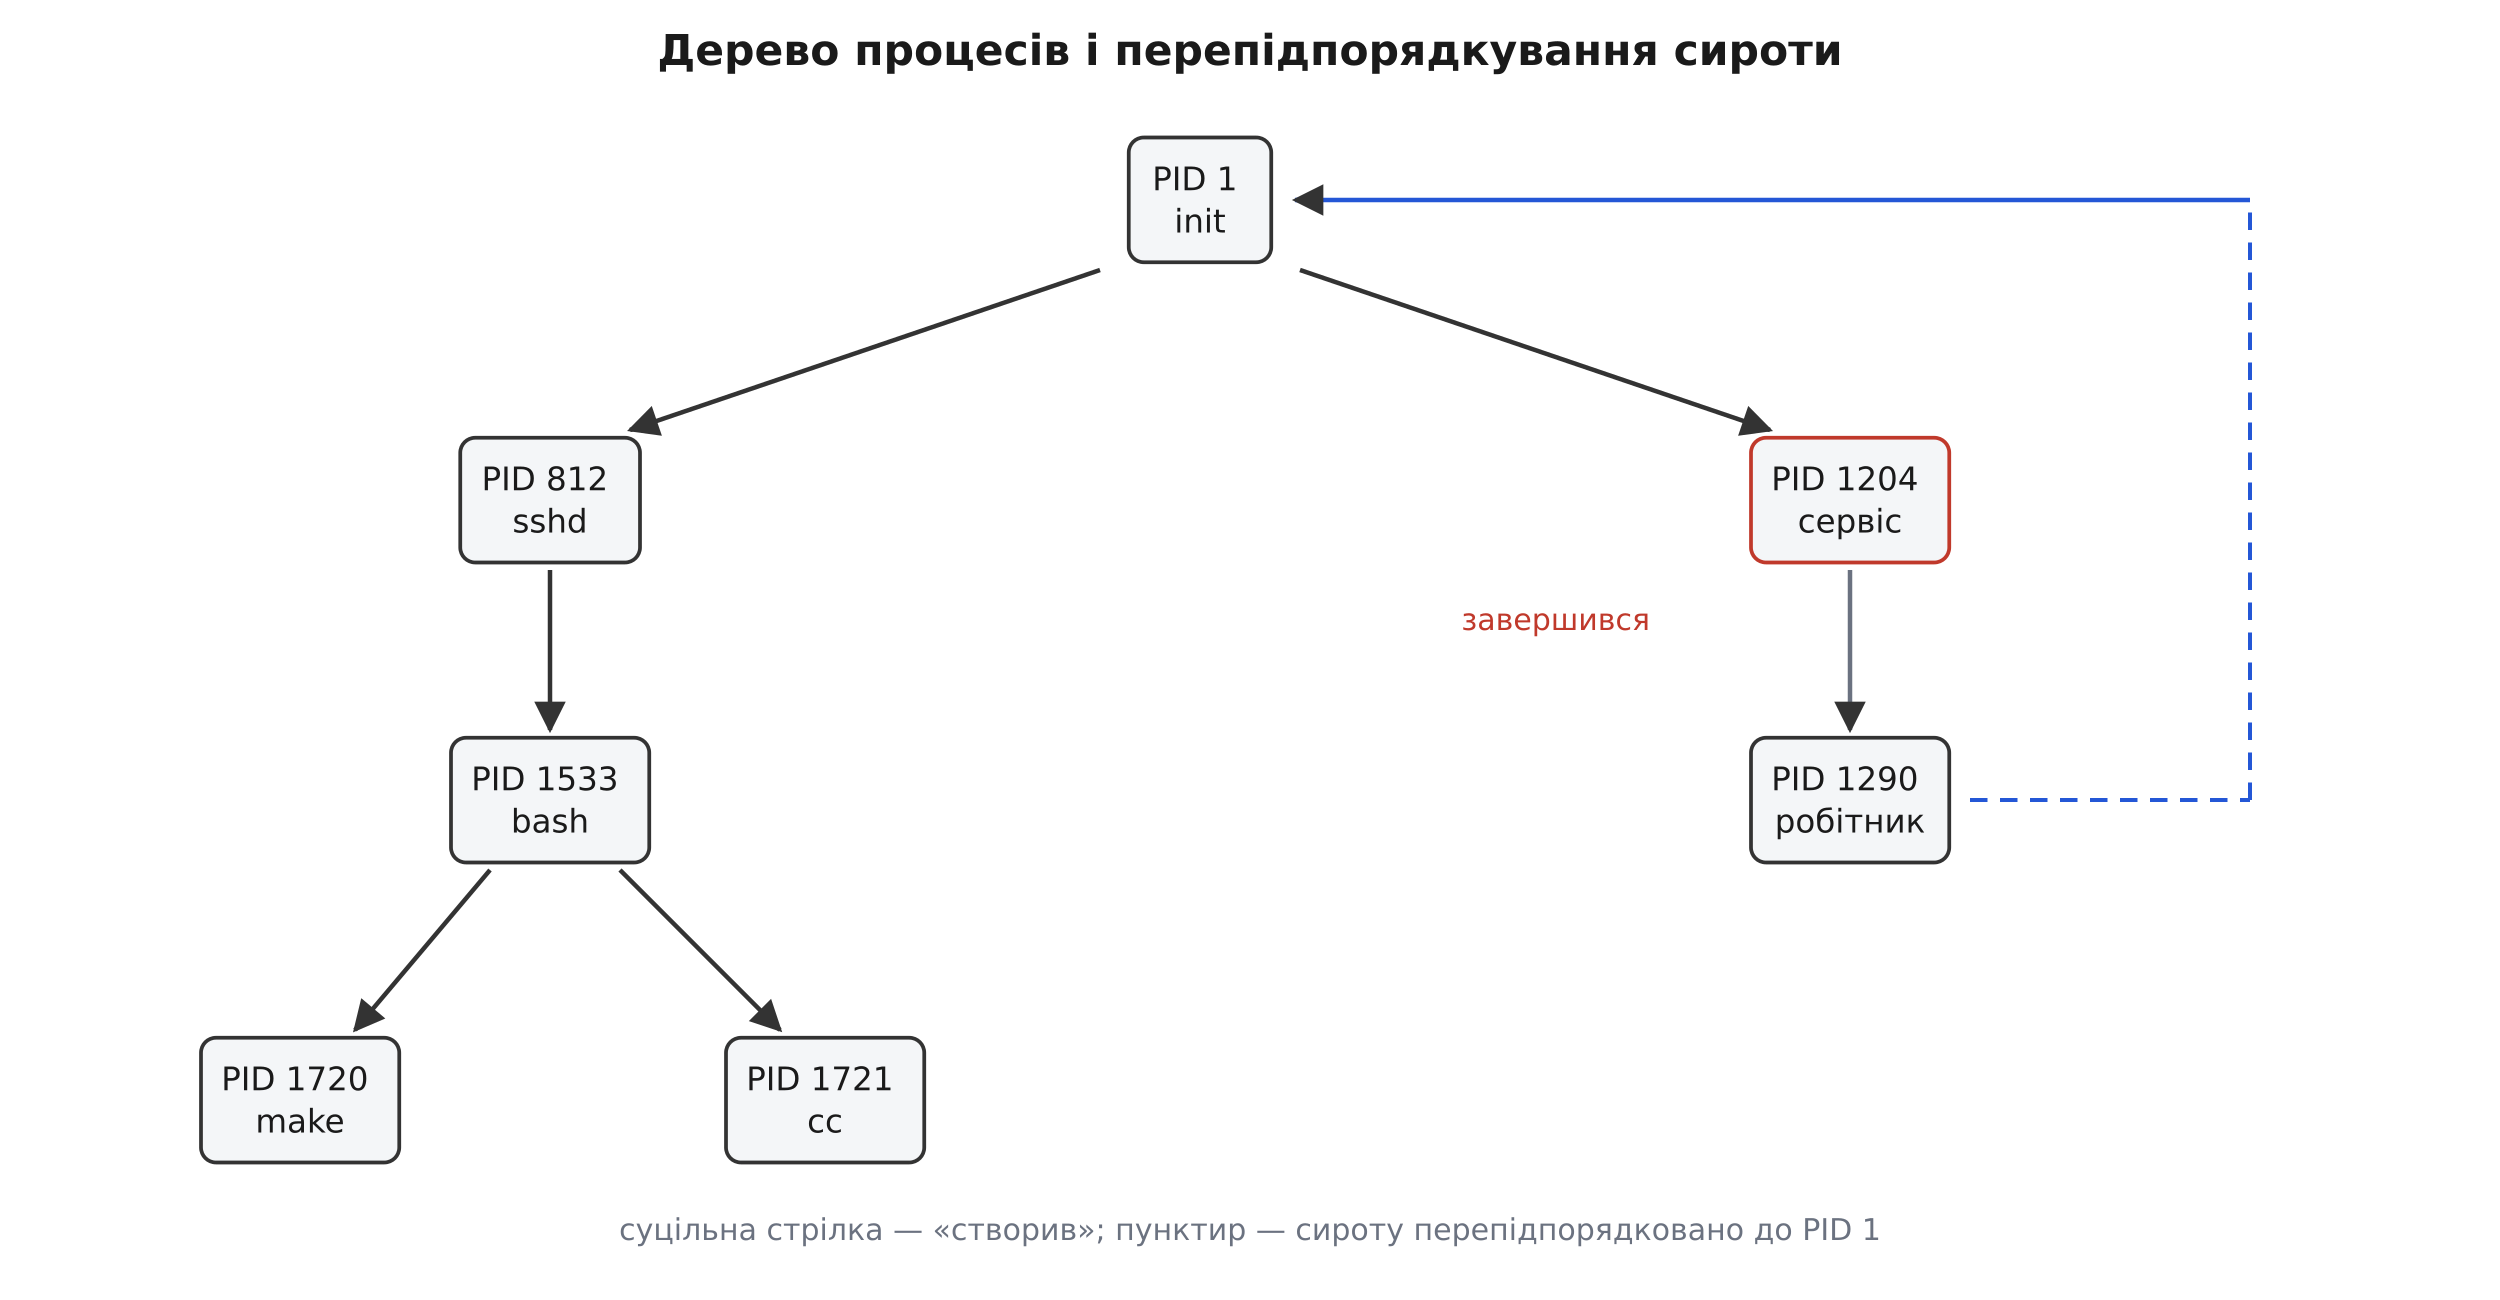
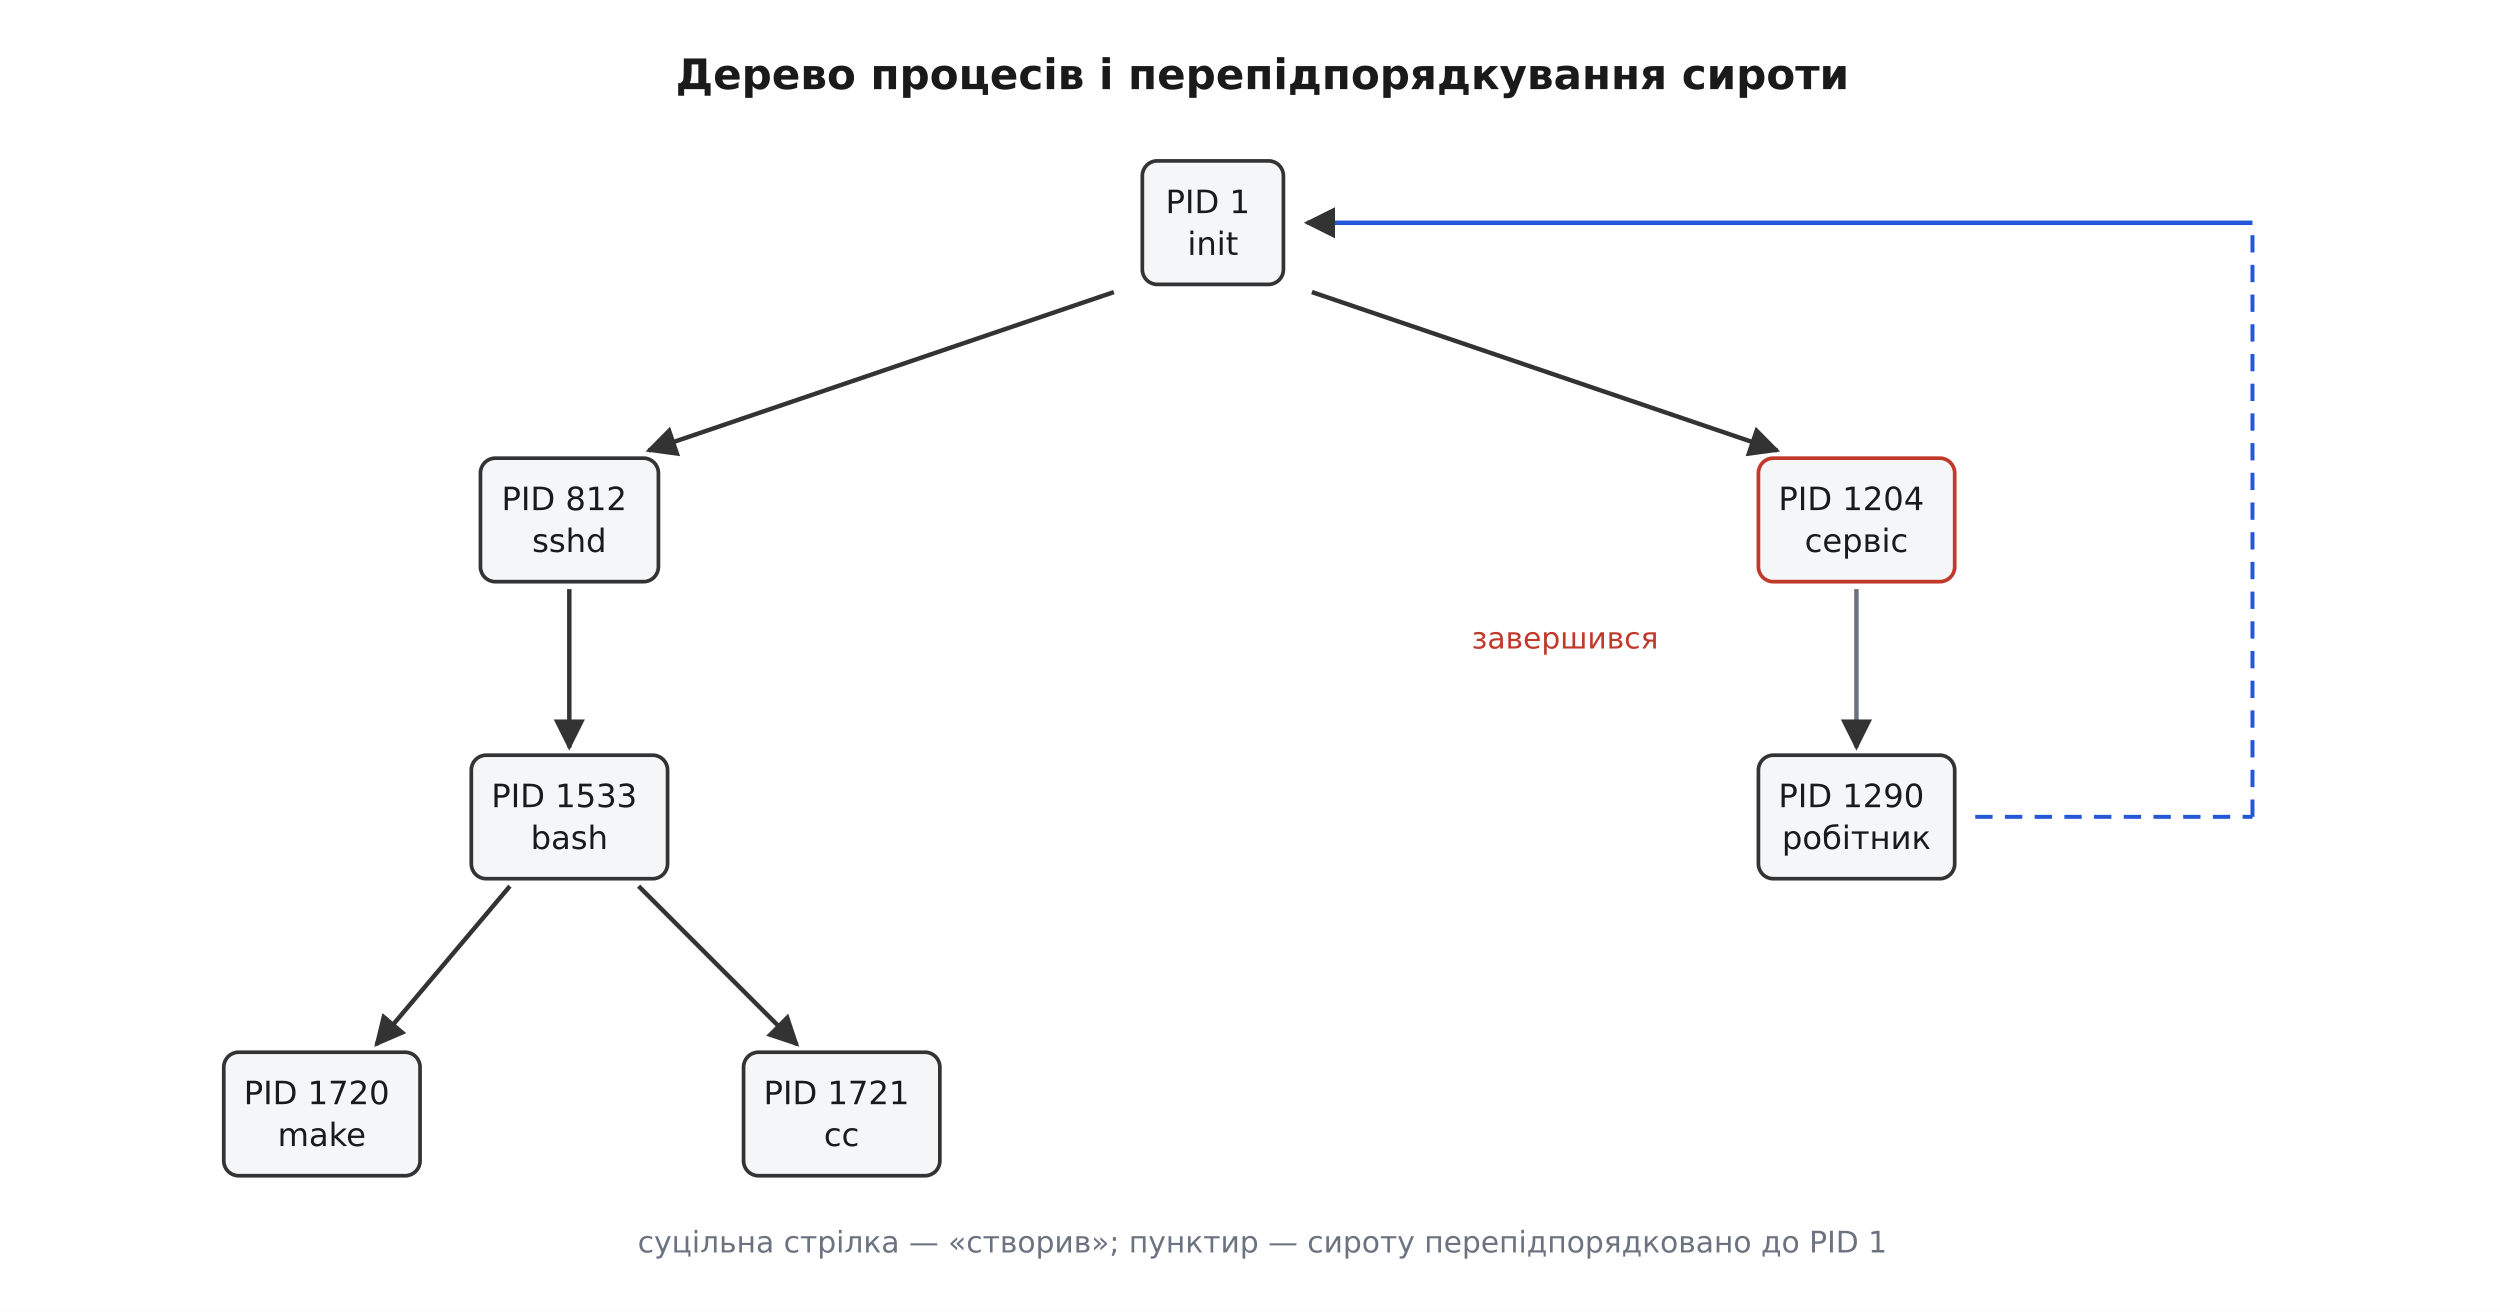
- <svg xmlns="http://www.w3.org/2000/svg" viewBox="0 0 1000 520" font-family="'Segoe UI', 'DejaVu Sans', Arial, sans-serif">
-   <rect width="1000" height="520" fill="#ffffff" />
+ <svg xmlns="http://www.w3.org/2000/svg" viewBox="-10 -10 1010 530" font-family="'Segoe UI', 'DejaVu Sans', Arial, sans-serif">
+   <rect x="-10" y="-10" width="1010" height="530" fill="#ffffff" />
  <defs>
    <marker id="arrow" viewBox="0 0 10 10" refX="9" refY="5" markerWidth="7" markerHeight="7" orient="auto-start-reverse">
      <path d="M0 0 L10 5 L0 10 z" fill="#333333" />
    </marker>
  </defs>
  <text x="500.0" y="26.0" font-family="'Segoe UI', 'DejaVu Sans', Arial, sans-serif" font-size="17" fill="#1a1a1a" text-anchor="middle" font-weight="700">Дерево процесів і перепідпорядкування сироти</text>
  <rect x="451.5" y="55.0" width="57.0" height="49.9" rx="6" fill="#f4f6f8" stroke="#333333" stroke-width="1.5" />
  <text x="480.0" y="76.1" font-family="'Segoe UI', 'DejaVu Sans', Arial, sans-serif" font-size="13" fill="#1a1a1a" text-anchor="middle">
    <tspan x="480.0" dy="0.0">PID 1</tspan>
    <tspan x="480.0" dy="16.9">init</tspan>
  </text>
  <rect x="184.1" y="175.1" width="71.9" height="49.9" rx="6" fill="#f4f6f8" stroke="#333333" stroke-width="1.5" />
  <text x="220.0" y="196.1" font-family="'Segoe UI', 'DejaVu Sans', Arial, sans-serif" font-size="13" fill="#1a1a1a" text-anchor="middle">
    <tspan x="220.0" dy="0.0">PID 812</tspan>
    <tspan x="220.0" dy="16.9">sshd</tspan>
  </text>
  <rect x="700.4" y="175.1" width="79.3" height="49.9" rx="6" fill="#f4f6f8" stroke="#c0392b" stroke-width="1.5" />
  <text x="740.0" y="196.1" font-family="'Segoe UI', 'DejaVu Sans', Arial, sans-serif" font-size="13" fill="#1a1a1a" text-anchor="middle">
    <tspan x="740.0" dy="0.0">PID 1204</tspan>
    <tspan x="740.0" dy="16.9">сервіс</tspan>
  </text>
  <rect x="180.4" y="295.1" width="79.3" height="49.9" rx="6" fill="#f4f6f8" stroke="#333333" stroke-width="1.5" />
  <text x="220.0" y="316.1" font-family="'Segoe UI', 'DejaVu Sans', Arial, sans-serif" font-size="13" fill="#1a1a1a" text-anchor="middle">
    <tspan x="220.0" dy="0.0">PID 1533</tspan>
    <tspan x="220.0" dy="16.9">bash</tspan>
  </text>
  <rect x="700.4" y="295.1" width="79.3" height="49.9" rx="6" fill="#f4f6f8" stroke="#333333" stroke-width="1.5" />
  <text x="740.0" y="316.1" font-family="'Segoe UI', 'DejaVu Sans', Arial, sans-serif" font-size="13" fill="#1a1a1a" text-anchor="middle">
    <tspan x="740.0" dy="0.0">PID 1290</tspan>
    <tspan x="740.0" dy="16.9">робітник</tspan>
  </text>
  <rect x="80.4" y="415.1" width="79.3" height="49.9" rx="6" fill="#f4f6f8" stroke="#333333" stroke-width="1.5" />
  <text x="120.0" y="436.1" font-family="'Segoe UI', 'DejaVu Sans', Arial, sans-serif" font-size="13" fill="#1a1a1a" text-anchor="middle">
    <tspan x="120.0" dy="0.0">PID 1720</tspan>
    <tspan x="120.0" dy="16.9">make</tspan>
  </text>
  <rect x="290.4" y="415.1" width="79.3" height="49.9" rx="6" fill="#f4f6f8" stroke="#333333" stroke-width="1.5" />
  <text x="330.0" y="436.1" font-family="'Segoe UI', 'DejaVu Sans', Arial, sans-serif" font-size="13" fill="#1a1a1a" text-anchor="middle">
    <tspan x="330.0" dy="0.0">PID 1721</tspan>
    <tspan x="330.0" dy="16.9">cc</tspan>
  </text>
  <line x1="440.0" y1="108.0" x2="252.0" y2="172.0" stroke="#333333" stroke-width="1.8" marker-end="url(#arrow)" />
  <line x1="520.0" y1="108.0" x2="708.0" y2="172.0" stroke="#333333" stroke-width="1.8" marker-end="url(#arrow)" />
  <line x1="220.0" y1="228.0" x2="220.0" y2="292.0" stroke="#333333" stroke-width="1.8" marker-end="url(#arrow)" />
  <line x1="196.0" y1="348.0" x2="142.0" y2="412.0" stroke="#333333" stroke-width="1.8" marker-end="url(#arrow)" />
  <line x1="248.0" y1="348.0" x2="312.0" y2="412.0" stroke="#333333" stroke-width="1.8" marker-end="url(#arrow)" />
  <line x1="740.0" y1="228.0" x2="740.0" y2="292.0" stroke="#6b7280" stroke-width="1.8" marker-end="url(#arrow)" />
  <text x="660.0" y="252.0" font-family="'Segoe UI', 'DejaVu Sans', Arial, sans-serif" font-size="12" fill="#c0392b" text-anchor="end">завершився</text>
  <line x1="788.0" y1="320.0" x2="900.0" y2="320.0" stroke="#2457d6" stroke-width="1.6" stroke-dasharray="7 5" />
  <line x1="900.0" y1="320.0" x2="900.0" y2="80.0" stroke="#2457d6" stroke-width="1.6" stroke-dasharray="7 5" />
  <line x1="900.0" y1="80.0" x2="518.0" y2="80.0" stroke="#2457d6" stroke-width="1.8" marker-end="url(#arrow)" />
  <text x="500.0" y="496.0" font-family="'Segoe UI', 'DejaVu Sans', Arial, sans-serif" font-size="12" fill="#6b7280" text-anchor="middle">суцільна стрілка — «створив»;   пунктир — сироту перепідпорядковано до PID 1</text>
</svg>
